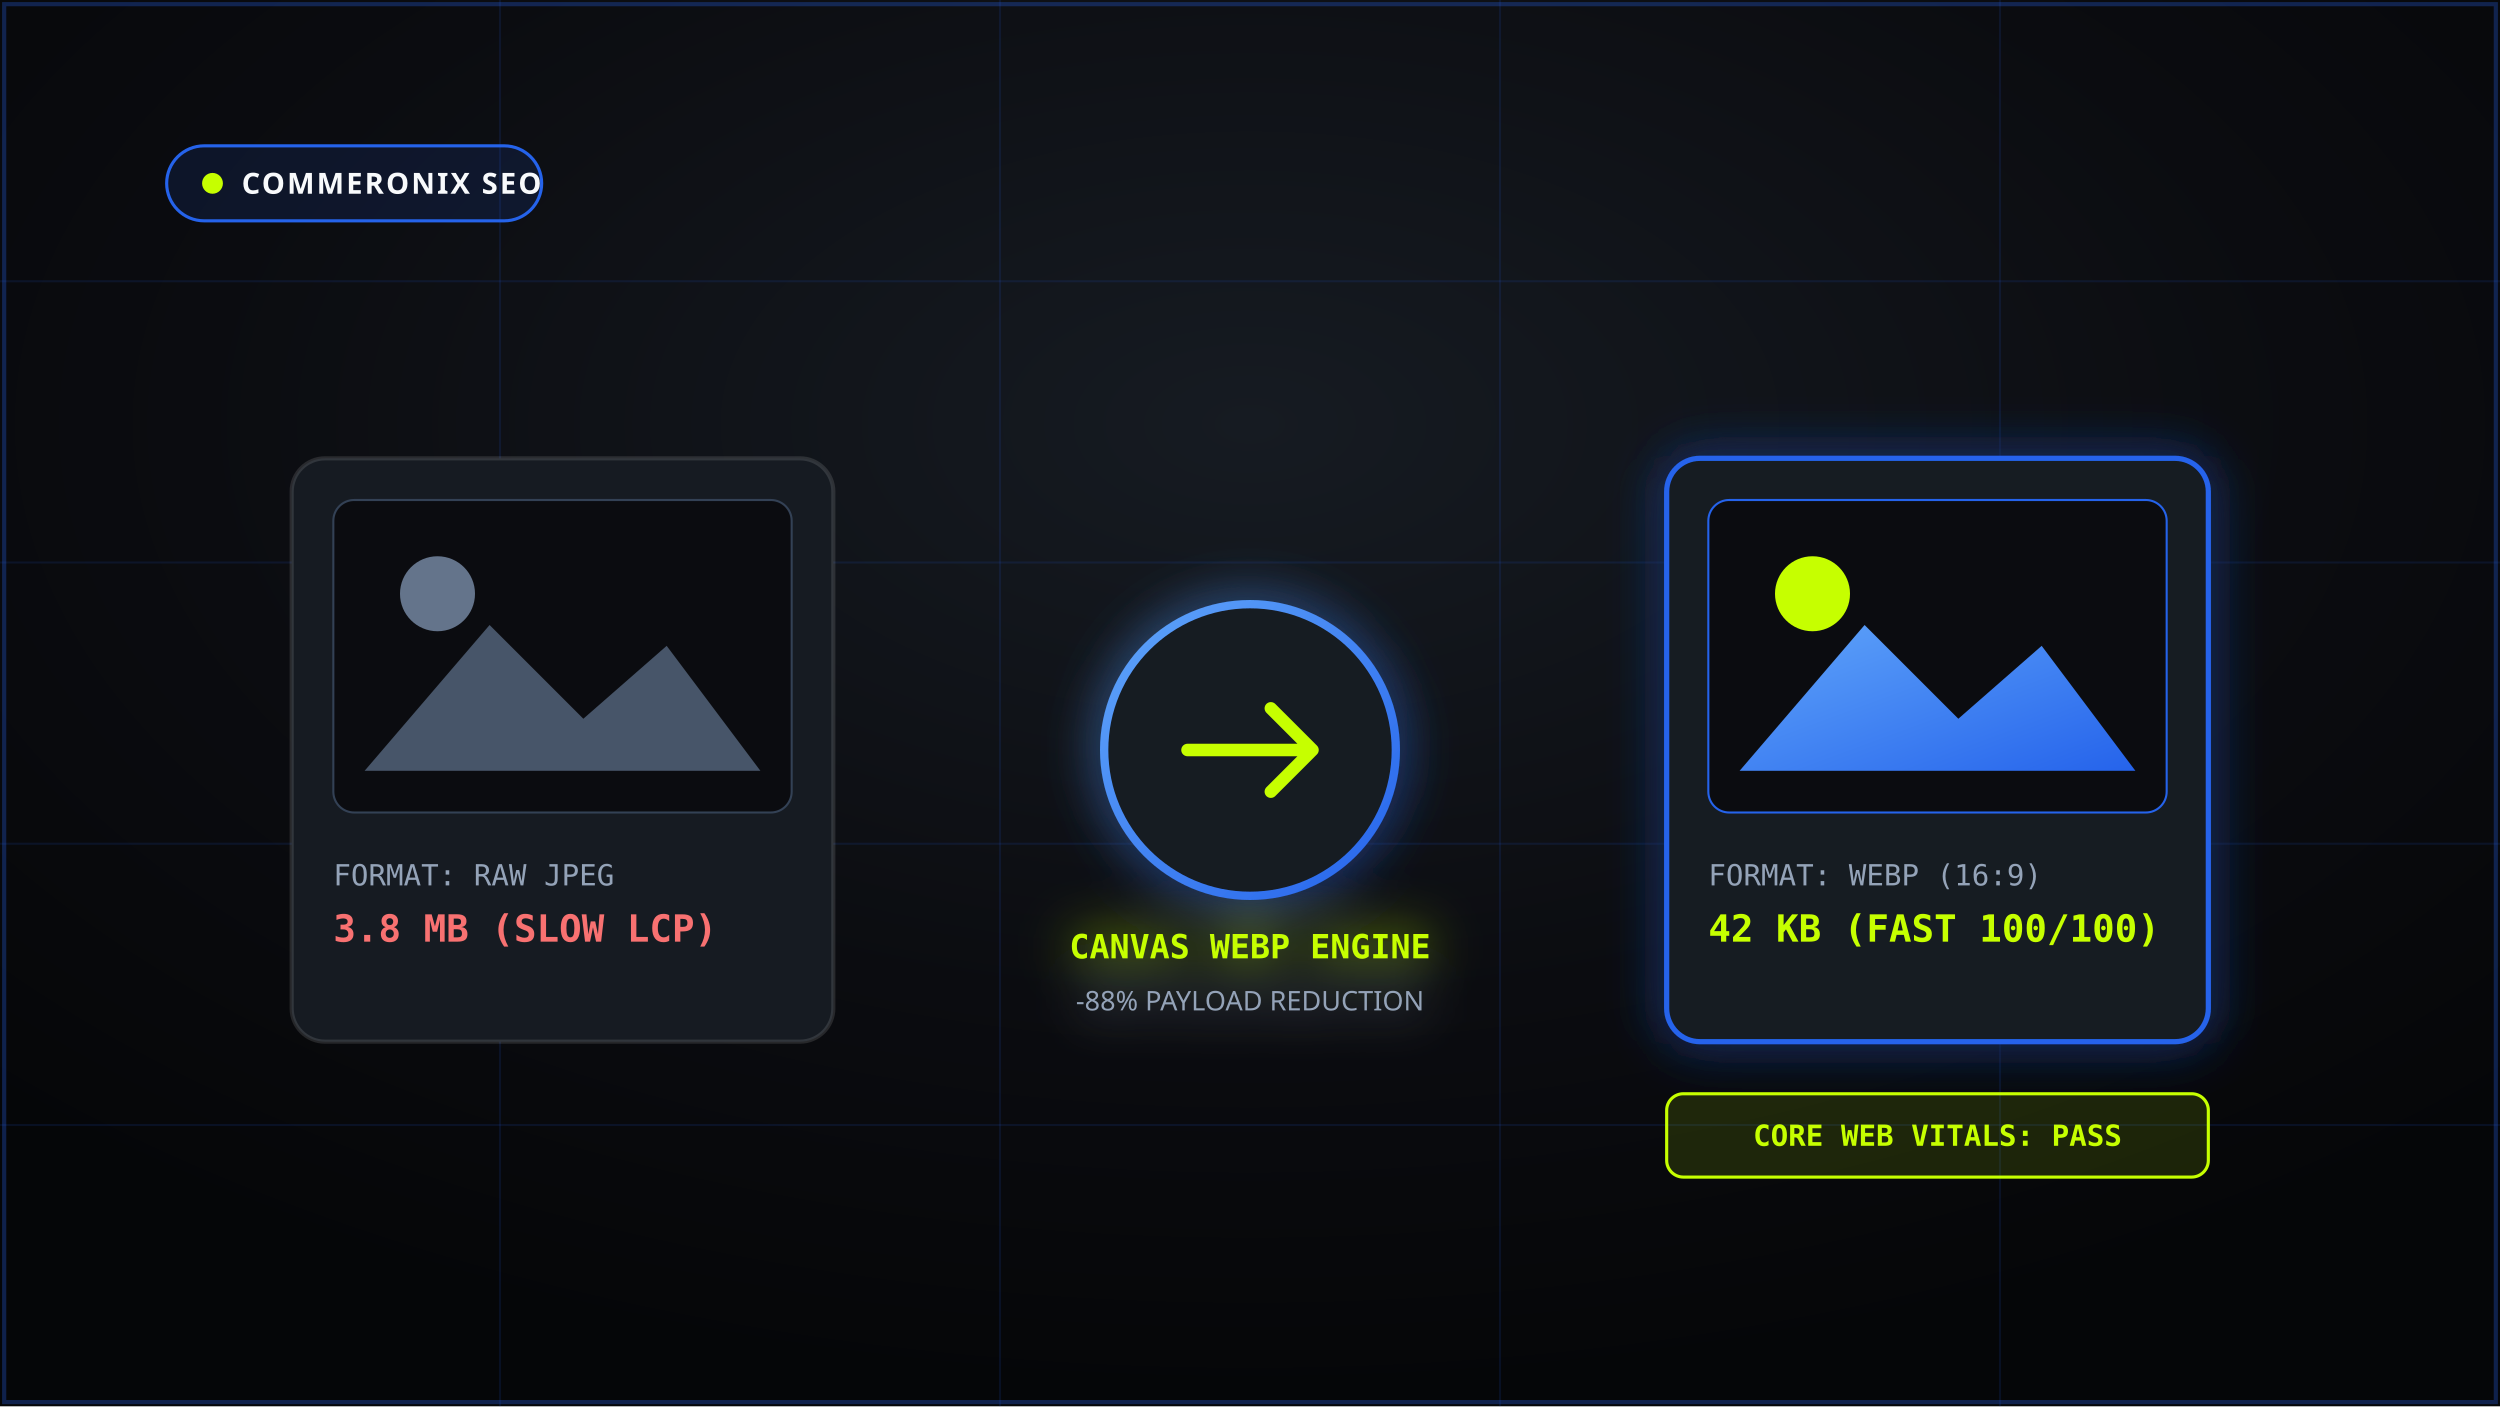
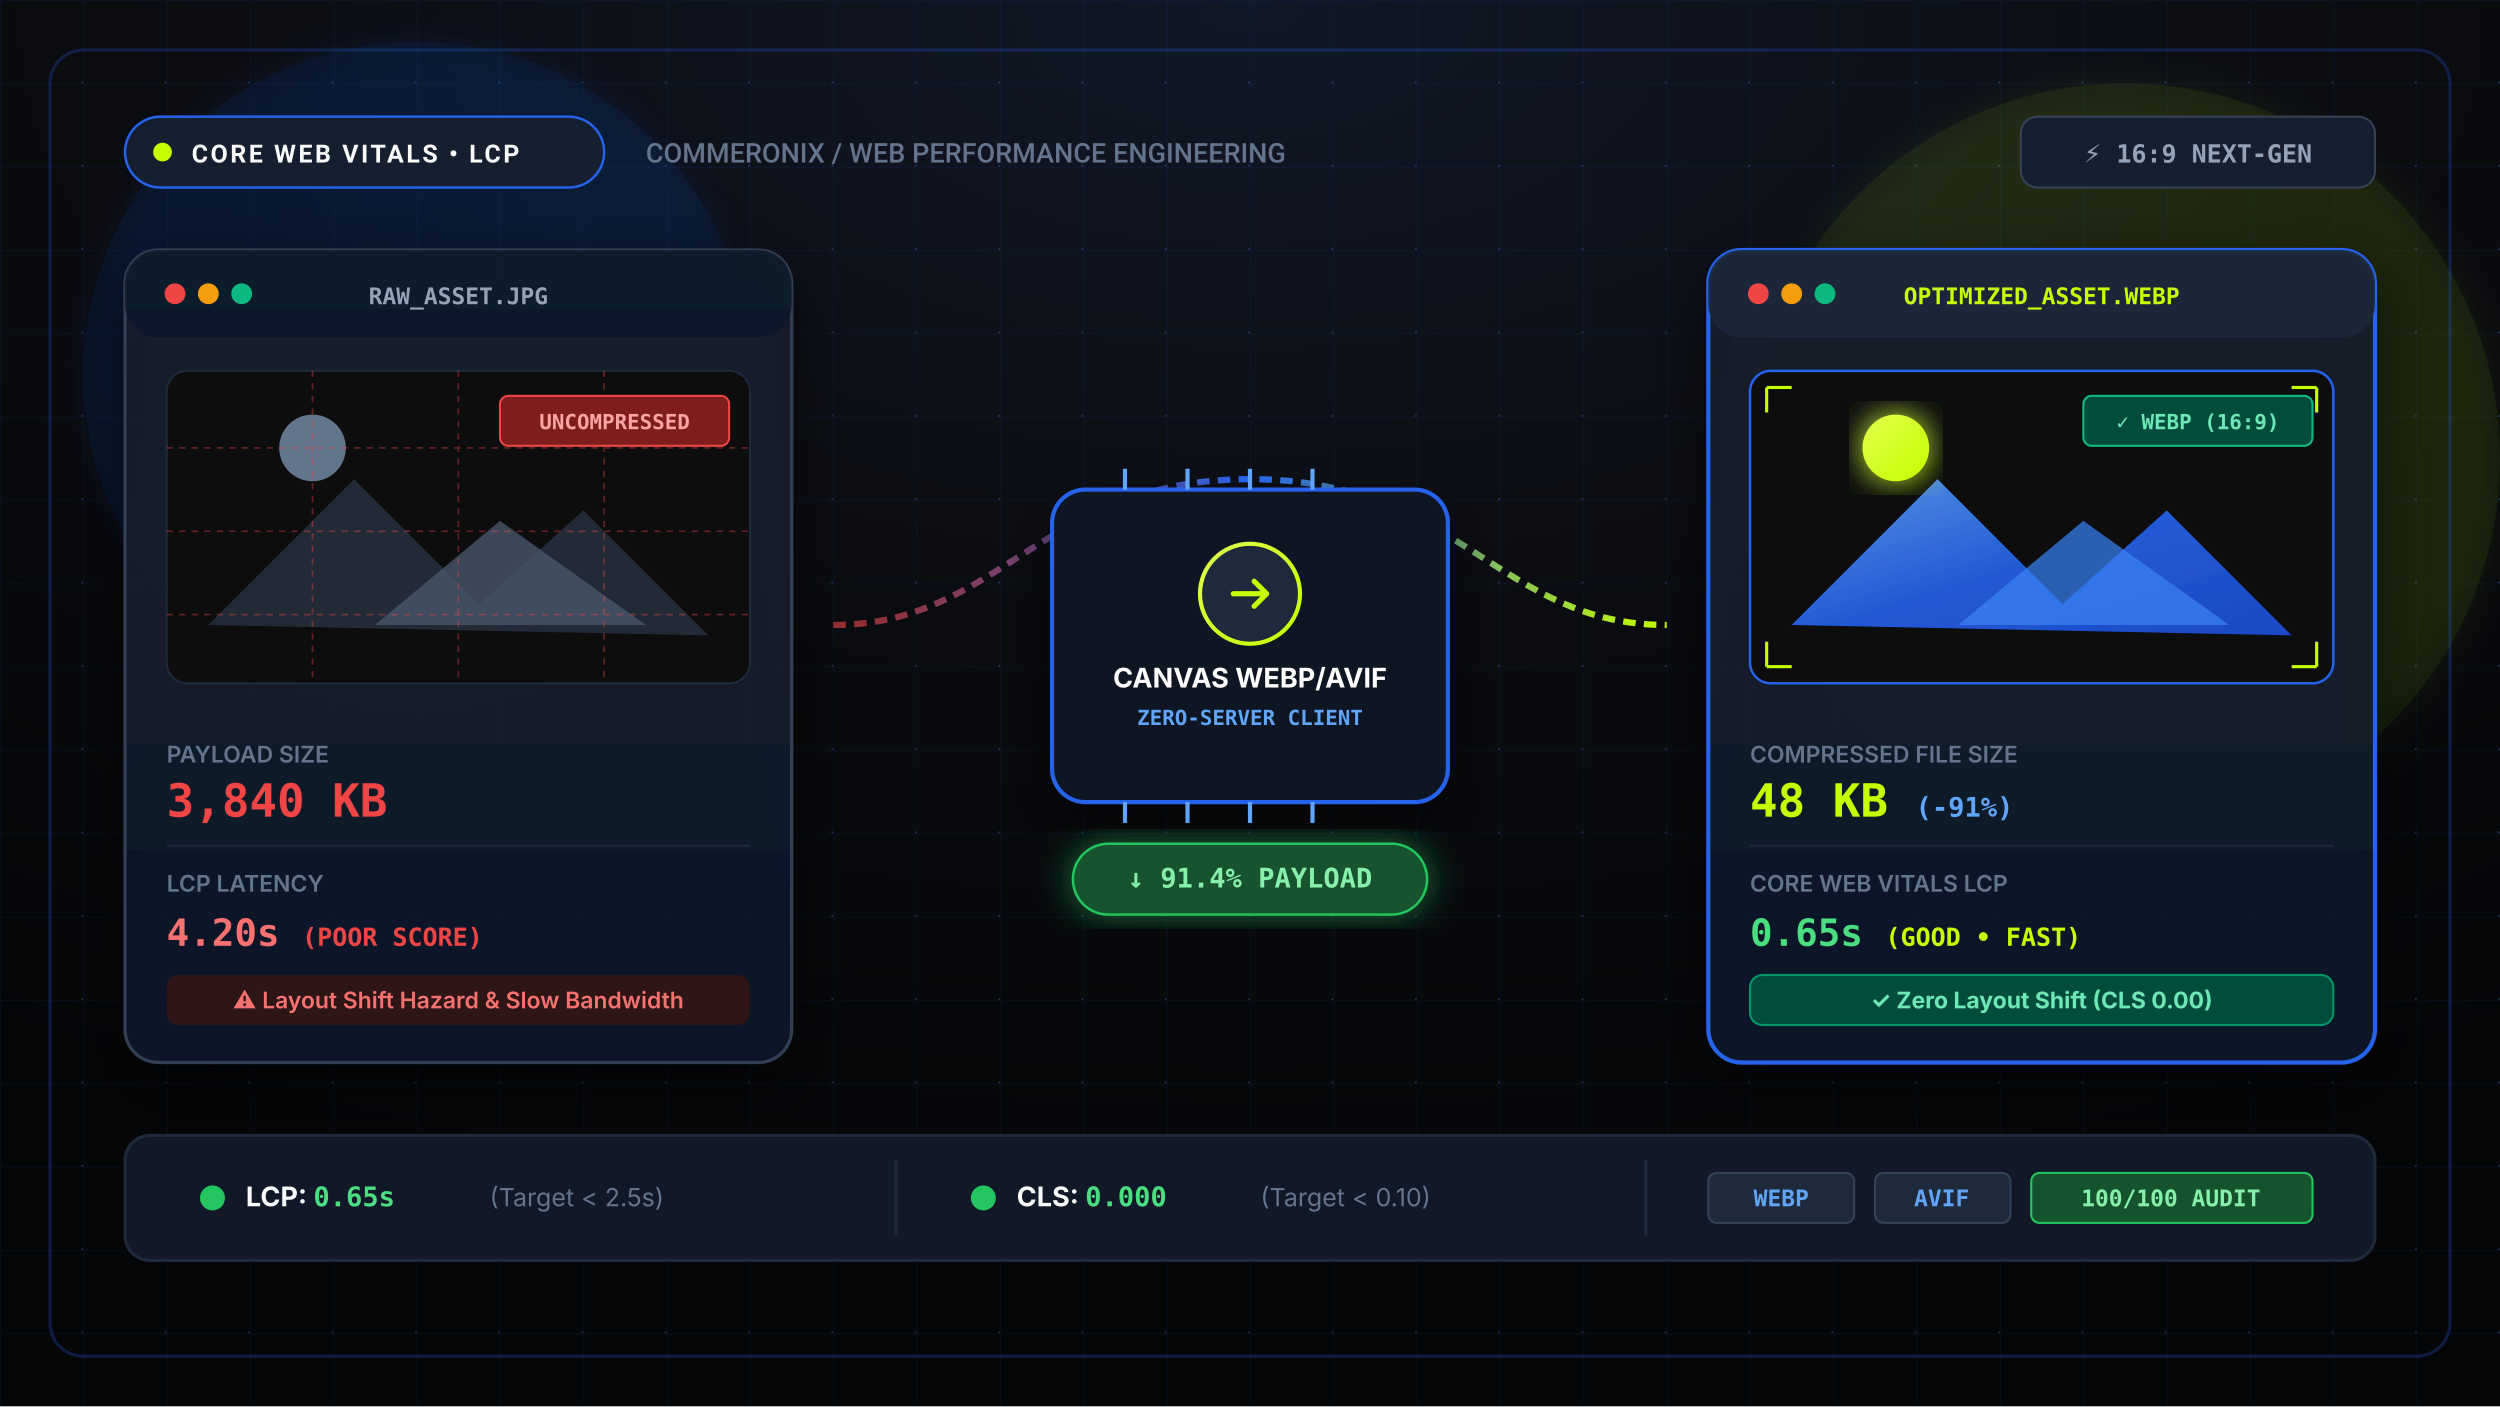
<svg xmlns="http://www.w3.org/2000/svg" viewBox="0 0 1200 675" width="1200" height="675" fill="none">
  <defs>
-     <radialGradient id="bgGrad" cx="50%" cy="30%" r="70%">
-       <stop offset="0%" stop-color="#161B22" />
-       <stop offset="60%" stop-color="#0B0C10" />
+     <radialGradient id="bg-radial" cx="50%" cy="0%" r="90%">
+       <stop offset="0%" stop-color="#111827" />
+       <stop offset="50%" stop-color="#0B0C10" />
      <stop offset="100%" stop-color="#050608" />
    </radialGradient>
-     <linearGradient id="blueGrad" x1="0%" y1="0%" x2="100%" y2="100%">
+     <linearGradient id="cobalt-grad" x1="0%" y1="0%" x2="100%" y2="100%">
      <stop offset="0%" stop-color="#60A5FA" />
-       <stop offset="100%" stop-color="#2563EB" />
+       <stop offset="50%" stop-color="#2563EB" />
+       <stop offset="100%" stop-color="#1D4ED8" />
    </linearGradient>
-     <linearGradient id="limeGrad" x1="0%" y1="0%" x2="100%" y2="100%">
+     <linearGradient id="lime-grad" x1="0%" y1="0%" x2="100%" y2="100%">
      <stop offset="0%" stop-color="#E2FF4D" />
-       <stop offset="100%" stop-color="#A3E635" />
+       <stop offset="100%" stop-color="#C6FF00" />
    </linearGradient>
-     <filter id="glow" x="-20%" y="-20%" width="140%" height="140%">
-       <feGaussianBlur stdDeviation="12" result="blur" />
+     <linearGradient id="card-grad" x1="0%" y1="0%" x2="0%" y2="100%">
+       <stop offset="0%" stop-color="#161F30" stop-opacity="0.9" />
+       <stop offset="100%" stop-color="#0F172A" stop-opacity="0.95" />
+     </linearGradient>
+     <linearGradient id="stream-grad" x1="0%" y1="0%" x2="100%" y2="0%">
+       <stop offset="0%" stop-color="#EF4444" stop-opacity="0.6" />
+       <stop offset="50%" stop-color="#2563EB" />
+       <stop offset="100%" stop-color="#C6FF00" />
+     </linearGradient>
+     <filter id="soft-glow" x="-20%" y="-20%" width="140%" height="140%">
+       <feGaussianBlur stdDeviation="8" result="blur" />
      <feMerge>
        <feMergeNode in="blur" />
        <feMergeNode in="SourceGraphic" />
      </feMerge>
    </filter>
+     <filter id="box-shadow" x="-10%" y="-10%" width="120%" height="120%">
+       <feDropShadow dx="0" dy="12" stdDeviation="16" flood-color="#000000" flood-opacity="0.6" />
+     </filter>
+     <pattern id="tech-grid" width="40" height="40" patternUnits="userSpaceOnUse">
+       <path d="M 40 0 L 0 0 0 40" fill="none" stroke="#2563EB" stroke-width="1" stroke-opacity="0.08" />
+       <circle cx="40" cy="40" r="1" fill="#60A5FA" fill-opacity="0.25" />
+     </pattern>
  </defs>
-   <rect width="1200" height="675" fill="url(#bgGrad)" />
-   <rect x="2" y="2" width="1196" height="671" stroke="#2563EB" stroke-width="2" stroke-opacity="0.3" />
-   <g stroke="#2563EB" stroke-width="1" stroke-opacity="0.12">
-     <line x1="0" y1="135" x2="1200" y2="135" />
-     <line x1="0" y1="270" x2="1200" y2="270" />
-     <line x1="0" y1="405" x2="1200" y2="405" />
-     <line x1="0" y1="540" x2="1200" y2="540" />
-     <line x1="240" y1="0" x2="240" y2="675" />
-     <line x1="480" y1="0" x2="480" y2="675" />
-     <line x1="720" y1="0" x2="720" y2="675" />
-     <line x1="960" y1="0" x2="960" y2="675" />
+   <rect width="1200" height="675" fill="url(#bg-radial)" />
+   <rect width="1200" height="675" fill="url(#tech-grid)" />
+   <circle cx="200" cy="180" r="160" fill="#2563EB" fill-opacity="0.08" filter="url(#soft-glow)" />
+   <circle cx="1020" cy="220" r="180" fill="#C6FF00" fill-opacity="0.06" filter="url(#soft-glow)" />
+   <rect x="24" y="24" width="1152" height="627" rx="16" stroke="#2563EB" stroke-opacity="0.25" stroke-width="1.5" />
+   <g transform="translate(60, 56)">
+     <rect x="0" y="0" width="230" height="34" rx="17" fill="#161F30" stroke="#2563EB" stroke-width="1.2" />
+     <circle cx="18" cy="17" r="4.5" fill="#C6FF00" />
+     <text x="32" y="22" fill="#F8FAFC" font-family="-apple-system, BlinkMacSystemFont, 'Segoe UI', Roboto, sans-serif" font-size="12" font-weight="700" letter-spacing="1.2">CORE WEB VITALS • LCP</text>
+     <text x="250" y="22" fill="#64748B" font-family="-apple-system, BlinkMacSystemFont, 'Segoe UI', Roboto, sans-serif" font-size="13" font-weight="500">COMMERONIX / WEB PERFORMANCE ENGINEERING</text>
+     <rect x="910" y="0" width="170" height="34" rx="8" fill="#161F30" stroke="#334155" stroke-width="1" />
+     <text x="995" y="22" text-anchor="middle" fill="#94A3B8" font-family="'JetBrains Mono', monospace, Consolas" font-size="12" font-weight="600">⚡ 16:9 NEXT-GEN</text>
  </g>
-   <rect x="80" y="70" width="180" height="36" rx="18" fill="rgba(37,99,235,0.12)" stroke="#2563EB" stroke-width="1.5" />
-   <circle cx="102" cy="88" r="5" fill="#C6FF00" />
-   <text x="116" y="93" fill="#F8FAFC" font-family="'Plus Jakarta Sans', system-ui, sans-serif" font-size="14" font-weight="700" letter-spacing="1">COMMERONIX SEO</text>
-   <rect x="140" y="220" width="260" height="280" rx="16" fill="#161B22" stroke="rgba(255,255,255,0.12)" stroke-width="2" />
-   <rect x="160" y="240" width="220" height="150" rx="10" fill="#0B0C10" stroke="#334155" stroke-width="1" />
-   <circle cx="210" cy="285" r="18" fill="#64748B" />
-   <polygon points="175,370 235,300 280,345 320,310 365,370" fill="#475569" />
-   <text x="160" y="425" fill="#94A3B8" font-family="'JetBrains Mono', monospace" font-size="14">FORMAT: RAW JPEG</text>
-   <text x="160" y="452" fill="#F87171" font-family="'JetBrains Mono', monospace" font-size="18" font-weight="700">3.8 MB (SLOW LCP)</text>
-   <g filter="url(#glow)">
-     <circle cx="600" cy="360" r="70" fill="#161B22" stroke="url(#blueGrad)" stroke-width="4" />
-     <path d="M 570 360 L 630 360 M 610 340 L 630 360 L 610 380" stroke="#C6FF00" stroke-width="6" stroke-linecap="round" stroke-linejoin="round" />
-     <text x="600" y="460" text-anchor="middle" fill="#C6FF00" font-family="'JetBrains Mono', monospace" font-size="16" font-weight="700">CANVAS WEBP ENGINE</text>
-     <text x="600" y="485" text-anchor="middle" fill="#94A3B8" font-family="'Plus Jakarta Sans', sans-serif" font-size="13">-88% PAYLOAD REDUCTION</text>
+   <g transform="translate(60, 120)" filter="url(#box-shadow)">
+     <rect width="320" height="390" rx="16" fill="url(#card-grad)" stroke="#334155" stroke-width="1.5" />
+     <rect x="0" y="0" width="320" height="42" rx="16" fill="#111827" fill-opacity="0.8" />
+     <circle cx="24" cy="21" r="5" fill="#EF4444" />
+     <circle cx="40" cy="21" r="5" fill="#F59E0B" />
+     <circle cx="56" cy="21" r="5" fill="#10B981" />
+     <text x="160" y="26" text-anchor="middle" fill="#94A3B8" font-family="'JetBrains Mono', monospace" font-size="11" font-weight="600">RAW_ASSET.JPG</text>
+     <rect x="20" y="58" width="280" height="150" rx="10" fill="#0B0C10" stroke="#1E293B" stroke-width="1" />
+     <path d="M 40 180 L 110 110 L 170 170 L 220 125 L 280 185 Z" fill="#334155" opacity="0.6" />
+     <path d="M 120 180 L 180 130 L 250 180 Z" fill="#475569" opacity="0.8" />
+     <circle cx="90" cy="95" r="16" fill="#64748B" />
+     <path d="M 20 95 L 300 95 M 20 135 L 300 135 M 20 175 L 300 175 M 90 58 L 90 208 M 160 58 L 160 208 M 230 58 L 230 208" stroke="#EF4444" stroke-width="0.8" stroke-dasharray="3 3" opacity="0.4" />
+     <rect x="180" y="70" width="110" height="24" rx="4" fill="#7F1D1D" stroke="#EF4444" stroke-width="1" />
+     <text x="235" y="86" text-anchor="middle" fill="#FCA5A5" font-family="'JetBrains Mono', monospace" font-size="10" font-weight="700">UNCOMPRESSED</text>
+     <g transform="translate(20, 230)">
+       <text x="0" y="16" fill="#64748B" font-family="-apple-system, BlinkMacSystemFont, sans-serif" font-size="11" font-weight="600">PAYLOAD SIZE</text>
+       <text x="0" y="42" fill="#EF4444" font-family="'JetBrains Mono', monospace" font-size="22" font-weight="800">3,840 KB</text>
+       <line x1="0" y1="56" x2="280" y2="56" stroke="#1E293B" stroke-width="1" />
+       <text x="0" y="78" fill="#64748B" font-family="-apple-system, BlinkMacSystemFont, sans-serif" font-size="11" font-weight="600">LCP LATENCY</text>
+       <text x="0" y="104" fill="#F87171" font-family="'JetBrains Mono', monospace" font-size="18" font-weight="700">4.20s <tspan fill="#EF4444" font-size="12">(POOR SCORE)</tspan>
+       </text>
+       <rect x="0" y="118" width="280" height="24" rx="6" fill="#2D1515" />
+       <text x="140" y="134" text-anchor="middle" fill="#F87171" font-family="-apple-system, BlinkMacSystemFont, sans-serif" font-size="11" font-weight="600">⚠ Layout Shift Hazard &amp; Slow Bandwidth</text>
+     </g>
  </g>
-   <rect x="800" y="220" width="260" height="280" rx="16" fill="#161B22" stroke="#2563EB" stroke-width="2.5" filter="url(#glow)" />
-   <rect x="820" y="240" width="220" height="150" rx="10" fill="#0B0C10" stroke="#2563EB" stroke-width="1" />
-   <circle cx="870" cy="285" r="18" fill="#C6FF00" />
-   <polygon points="835,370 895,300 940,345 980,310 1025,370" fill="url(#blueGrad)" />
-   <text x="820" y="425" fill="#94A3B8" font-family="'JetBrains Mono', monospace" font-size="14">FORMAT: WEBP (16:9)</text>
-   <text x="820" y="452" fill="#C6FF00" font-family="'JetBrains Mono', monospace" font-size="18" font-weight="700">42 KB (FAST 100/100)</text>
-   <rect x="800" y="525" width="260" height="40" rx="8" fill="rgba(198,255,0,0.12)" stroke="#C6FF00" stroke-width="1.5" />
-   <text x="930" y="550" text-anchor="middle" fill="#C6FF00" font-family="'JetBrains Mono', monospace" font-size="14" font-weight="700">CORE WEB VITALS: PASS</text>
+   <g transform="translate(420, 190)">
+     <path d="M -20 110 C 60 110, 80 40, 180 40 C 280 40, 300 110, 380 110" fill="none" stroke="url(#stream-grad)" stroke-width="3" stroke-dasharray="6 4" />
+     <rect x="85" y="45" width="190" height="150" rx="16" fill="#0B1324" stroke="#2563EB" stroke-width="2" filter="url(#box-shadow)" />
+     <line x1="120" y1="45" x2="120" y2="35" stroke="#60A5FA" stroke-width="2" />
+     <line x1="150" y1="45" x2="150" y2="35" stroke="#60A5FA" stroke-width="2" />
+     <line x1="180" y1="45" x2="180" y2="35" stroke="#60A5FA" stroke-width="2" />
+     <line x1="210" y1="45" x2="210" y2="35" stroke="#60A5FA" stroke-width="2" />
+     <line x1="120" y1="195" x2="120" y2="205" stroke="#60A5FA" stroke-width="2" />
+     <line x1="150" y1="195" x2="150" y2="205" stroke="#60A5FA" stroke-width="2" />
+     <line x1="180" y1="195" x2="180" y2="205" stroke="#60A5FA" stroke-width="2" />
+     <line x1="210" y1="195" x2="210" y2="205" stroke="#60A5FA" stroke-width="2" />
+     <circle cx="180" cy="95" r="24" fill="#1E293B" stroke="url(#lime-grad)" stroke-width="2" />
+     <path d="M 172 95 L 188 95 M 182 89 L 188 95 L 182 101" stroke="#C6FF00" stroke-width="2.5" stroke-linecap="round" stroke-linejoin="round" />
+     <text x="180" y="140" text-anchor="middle" fill="#FFFFFF" font-family="-apple-system, BlinkMacSystemFont, sans-serif" font-size="13" font-weight="700">CANVAS WEBP/AVIF</text>
+     <text x="180" y="158" text-anchor="middle" fill="#60A5FA" font-family="'JetBrains Mono', monospace" font-size="10" font-weight="600">ZERO-SERVER CLIENT</text>
+     <rect x="95" y="215" width="170" height="34" rx="17" fill="#14532D" stroke="#22C55E" stroke-width="1.2" filter="url(#soft-glow)" />
+     <text x="180" y="236" text-anchor="middle" fill="#86EFAC" font-family="'JetBrains Mono', monospace" font-size="13" font-weight="800">↓ 91.4% PAYLOAD</text>
+   </g>
+   <g transform="translate(820, 120)" filter="url(#box-shadow)">
+     <rect width="320" height="390" rx="16" fill="url(#card-grad)" stroke="#2563EB" stroke-width="2" />
+     <rect x="0" y="0" width="320" height="42" rx="16" fill="#1E293B" fill-opacity="0.9" />
+     <circle cx="24" cy="21" r="5" fill="#EF4444" />
+     <circle cx="40" cy="21" r="5" fill="#F59E0B" />
+     <circle cx="56" cy="21" r="5" fill="#10B981" />
+     <text x="160" y="26" text-anchor="middle" fill="#C6FF00" font-family="'JetBrains Mono', monospace" font-size="11" font-weight="700">OPTIMIZED_ASSET.WEBP</text>
+     <rect x="20" y="58" width="280" height="150" rx="10" fill="#0B0C10" stroke="#2563EB" stroke-width="1.2" />
+     <path d="M 40 180 L 110 110 L 170 170 L 220 125 L 280 185 Z" fill="url(#cobalt-grad)" opacity="0.9" />
+     <path d="M 120 180 L 180 130 L 250 180 Z" fill="#3B82F6" opacity="0.7" />
+     <circle cx="90" cy="95" r="16" fill="url(#lime-grad)" filter="url(#soft-glow)" />
+     <path d="M 28 66 L 40 66 M 28 66 L 28 78 M 292 66 L 280 66 M 292 66 L 292 78 M 28 200 L 40 200 M 28 200 L 28 188 M 292 200 L 280 200 M 292 200 L 292 188" stroke="#C6FF00" stroke-width="1.5" />
+     <rect x="180" y="70" width="110" height="24" rx="4" fill="#064E3B" stroke="#10B981" stroke-width="1" />
+     <text x="235" y="86" text-anchor="middle" fill="#6EE7B7" font-family="'JetBrains Mono', monospace" font-size="10" font-weight="700">✓ WEBP (16:9)</text>
+     <g transform="translate(20, 230)">
+       <text x="0" y="16" fill="#64748B" font-family="-apple-system, BlinkMacSystemFont, sans-serif" font-size="11" font-weight="600">COMPRESSED FILE SIZE</text>
+       <text x="0" y="42" fill="#C6FF00" font-family="'JetBrains Mono', monospace" font-size="22" font-weight="800">48 KB <tspan fill="#60A5FA" font-size="13">(-91%)</tspan>
+       </text>
+       <line x1="0" y1="56" x2="280" y2="56" stroke="#1E293B" stroke-width="1" />
+       <text x="0" y="78" fill="#64748B" font-family="-apple-system, BlinkMacSystemFont, sans-serif" font-size="11" font-weight="600">CORE WEB VITALS LCP</text>
+       <text x="0" y="104" fill="#4ADE80" font-family="'JetBrains Mono', monospace" font-size="18" font-weight="700">0.65s <tspan fill="#C6FF00" font-size="12">(GOOD • FAST)</tspan>
+       </text>
+       <rect x="0" y="118" width="280" height="24" rx="6" fill="#064E3B" stroke="#059669" stroke-width="1" />
+       <text x="140" y="134" text-anchor="middle" fill="#6EE7B7" font-family="-apple-system, BlinkMacSystemFont, sans-serif" font-size="11" font-weight="700">✓ Zero Layout Shift (CLS 0.00)</text>
+     </g>
+   </g>
+   <g transform="translate(60, 545)">
+     <rect width="1080" height="60" rx="12" fill="#111827" stroke="#1E293B" stroke-width="1.5" />
+     <g transform="translate(30, 18)">
+       <circle cx="12" cy="12" r="6" fill="#22C55E" />
+       <text x="28" y="16" fill="#F8FAFC" font-family="-apple-system, BlinkMacSystemFont, sans-serif" font-size="13" font-weight="700">LCP: <tspan fill="#4ADE80" font-family="'JetBrains Mono', monospace">0.65s</tspan>
+       </text>
+       <text x="145" y="16" fill="#64748B" font-family="-apple-system, BlinkMacSystemFont, sans-serif" font-size="12">(Target &lt; 2.5s)</text>
+     </g>
+     <line x1="370" y1="12" x2="370" y2="48" stroke="#1E293B" stroke-width="1.5" />
+     <g transform="translate(400, 18)">
+       <circle cx="12" cy="12" r="6" fill="#22C55E" />
+       <text x="28" y="16" fill="#F8FAFC" font-family="-apple-system, BlinkMacSystemFont, sans-serif" font-size="13" font-weight="700">CLS: <tspan fill="#4ADE80" font-family="'JetBrains Mono', monospace">0.000</tspan>
+       </text>
+       <text x="145" y="16" fill="#64748B" font-family="-apple-system, BlinkMacSystemFont, sans-serif" font-size="12">(Target &lt; 0.10)</text>
+     </g>
+     <line x1="730" y1="12" x2="730" y2="48" stroke="#1E293B" stroke-width="1.5" />
+     <g transform="translate(760, 18)">
+       <rect x="0" y="0" width="70" height="24" rx="4" fill="#1E293B" stroke="#334155" stroke-width="1" />
+       <text x="35" y="16" text-anchor="middle" fill="#60A5FA" font-family="'JetBrains Mono', monospace" font-size="11" font-weight="700">WEBP</text>
+       <rect x="80" y="0" width="65" height="24" rx="4" fill="#1E293B" stroke="#334155" stroke-width="1" />
+       <text x="112" y="16" text-anchor="middle" fill="#60A5FA" font-family="'JetBrains Mono', monospace" font-size="11" font-weight="700">AVIF</text>
+       <rect x="155" y="0" width="135" height="24" rx="4" fill="#14532D" stroke="#22C55E" stroke-width="1" />
+       <text x="222" y="16" text-anchor="middle" fill="#86EFAC" font-family="'JetBrains Mono', monospace" font-size="11" font-weight="700">100/100 AUDIT</text>
+     </g>
+   </g>
</svg>
